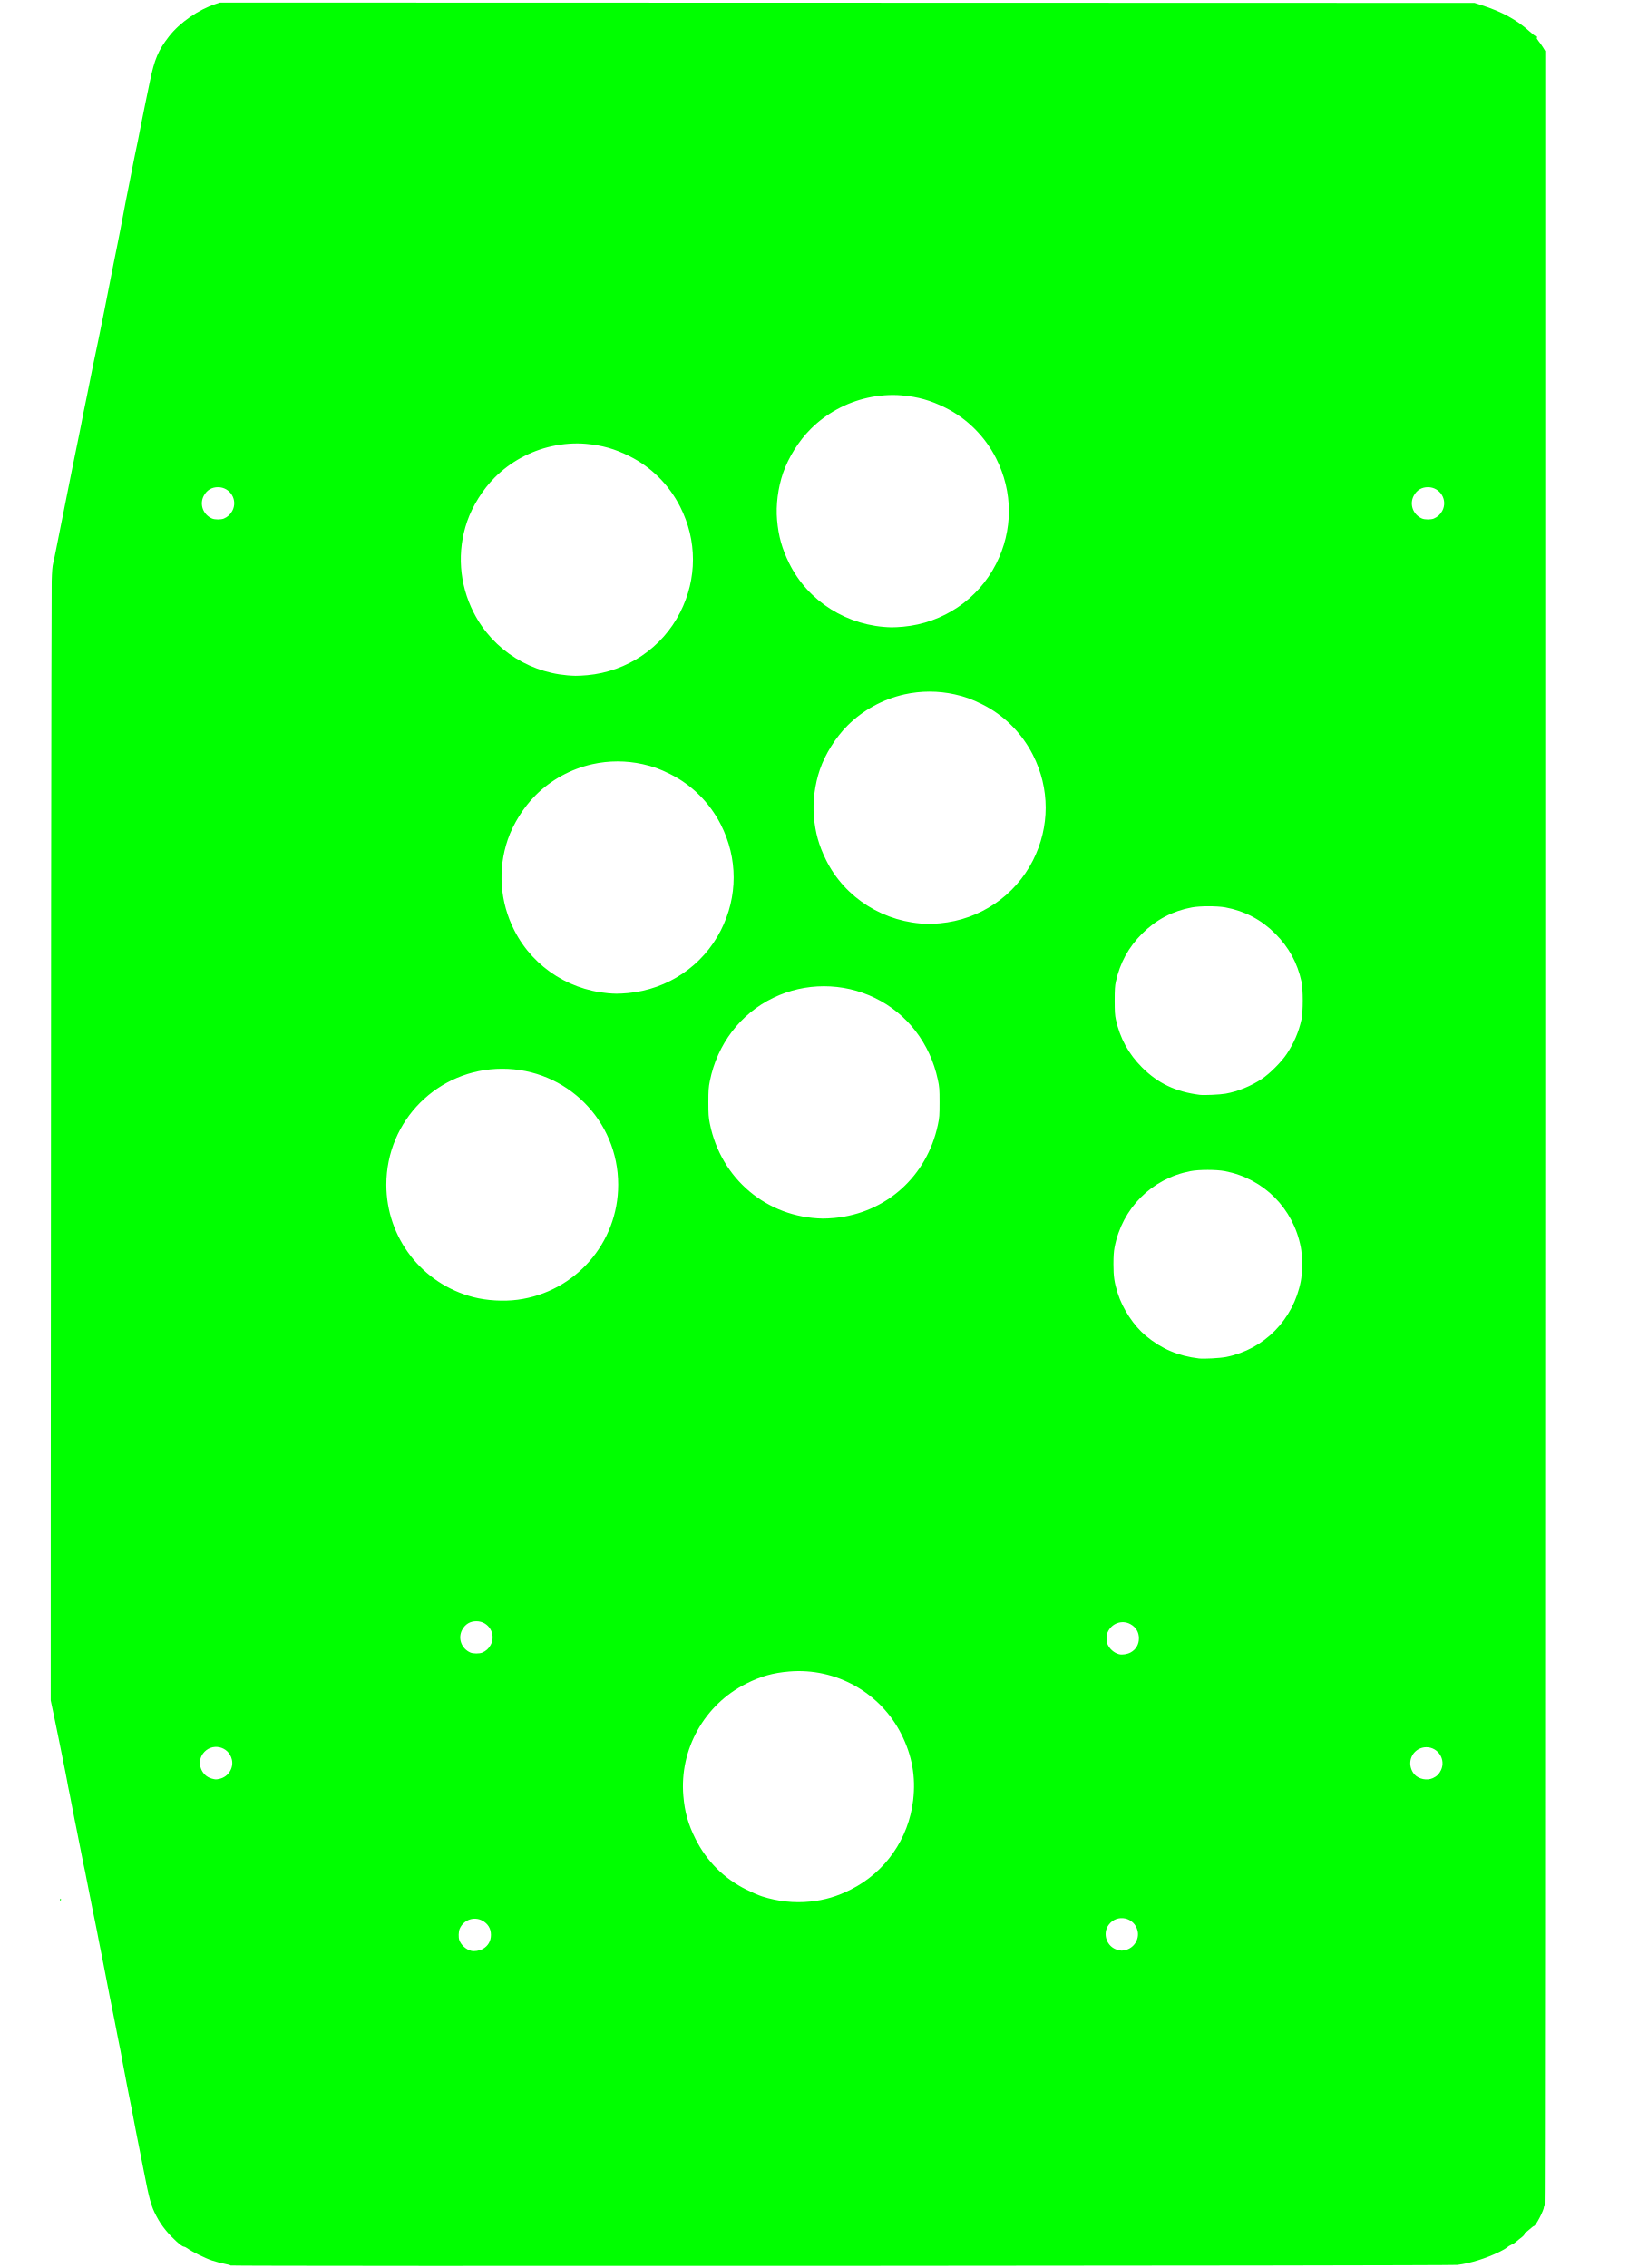
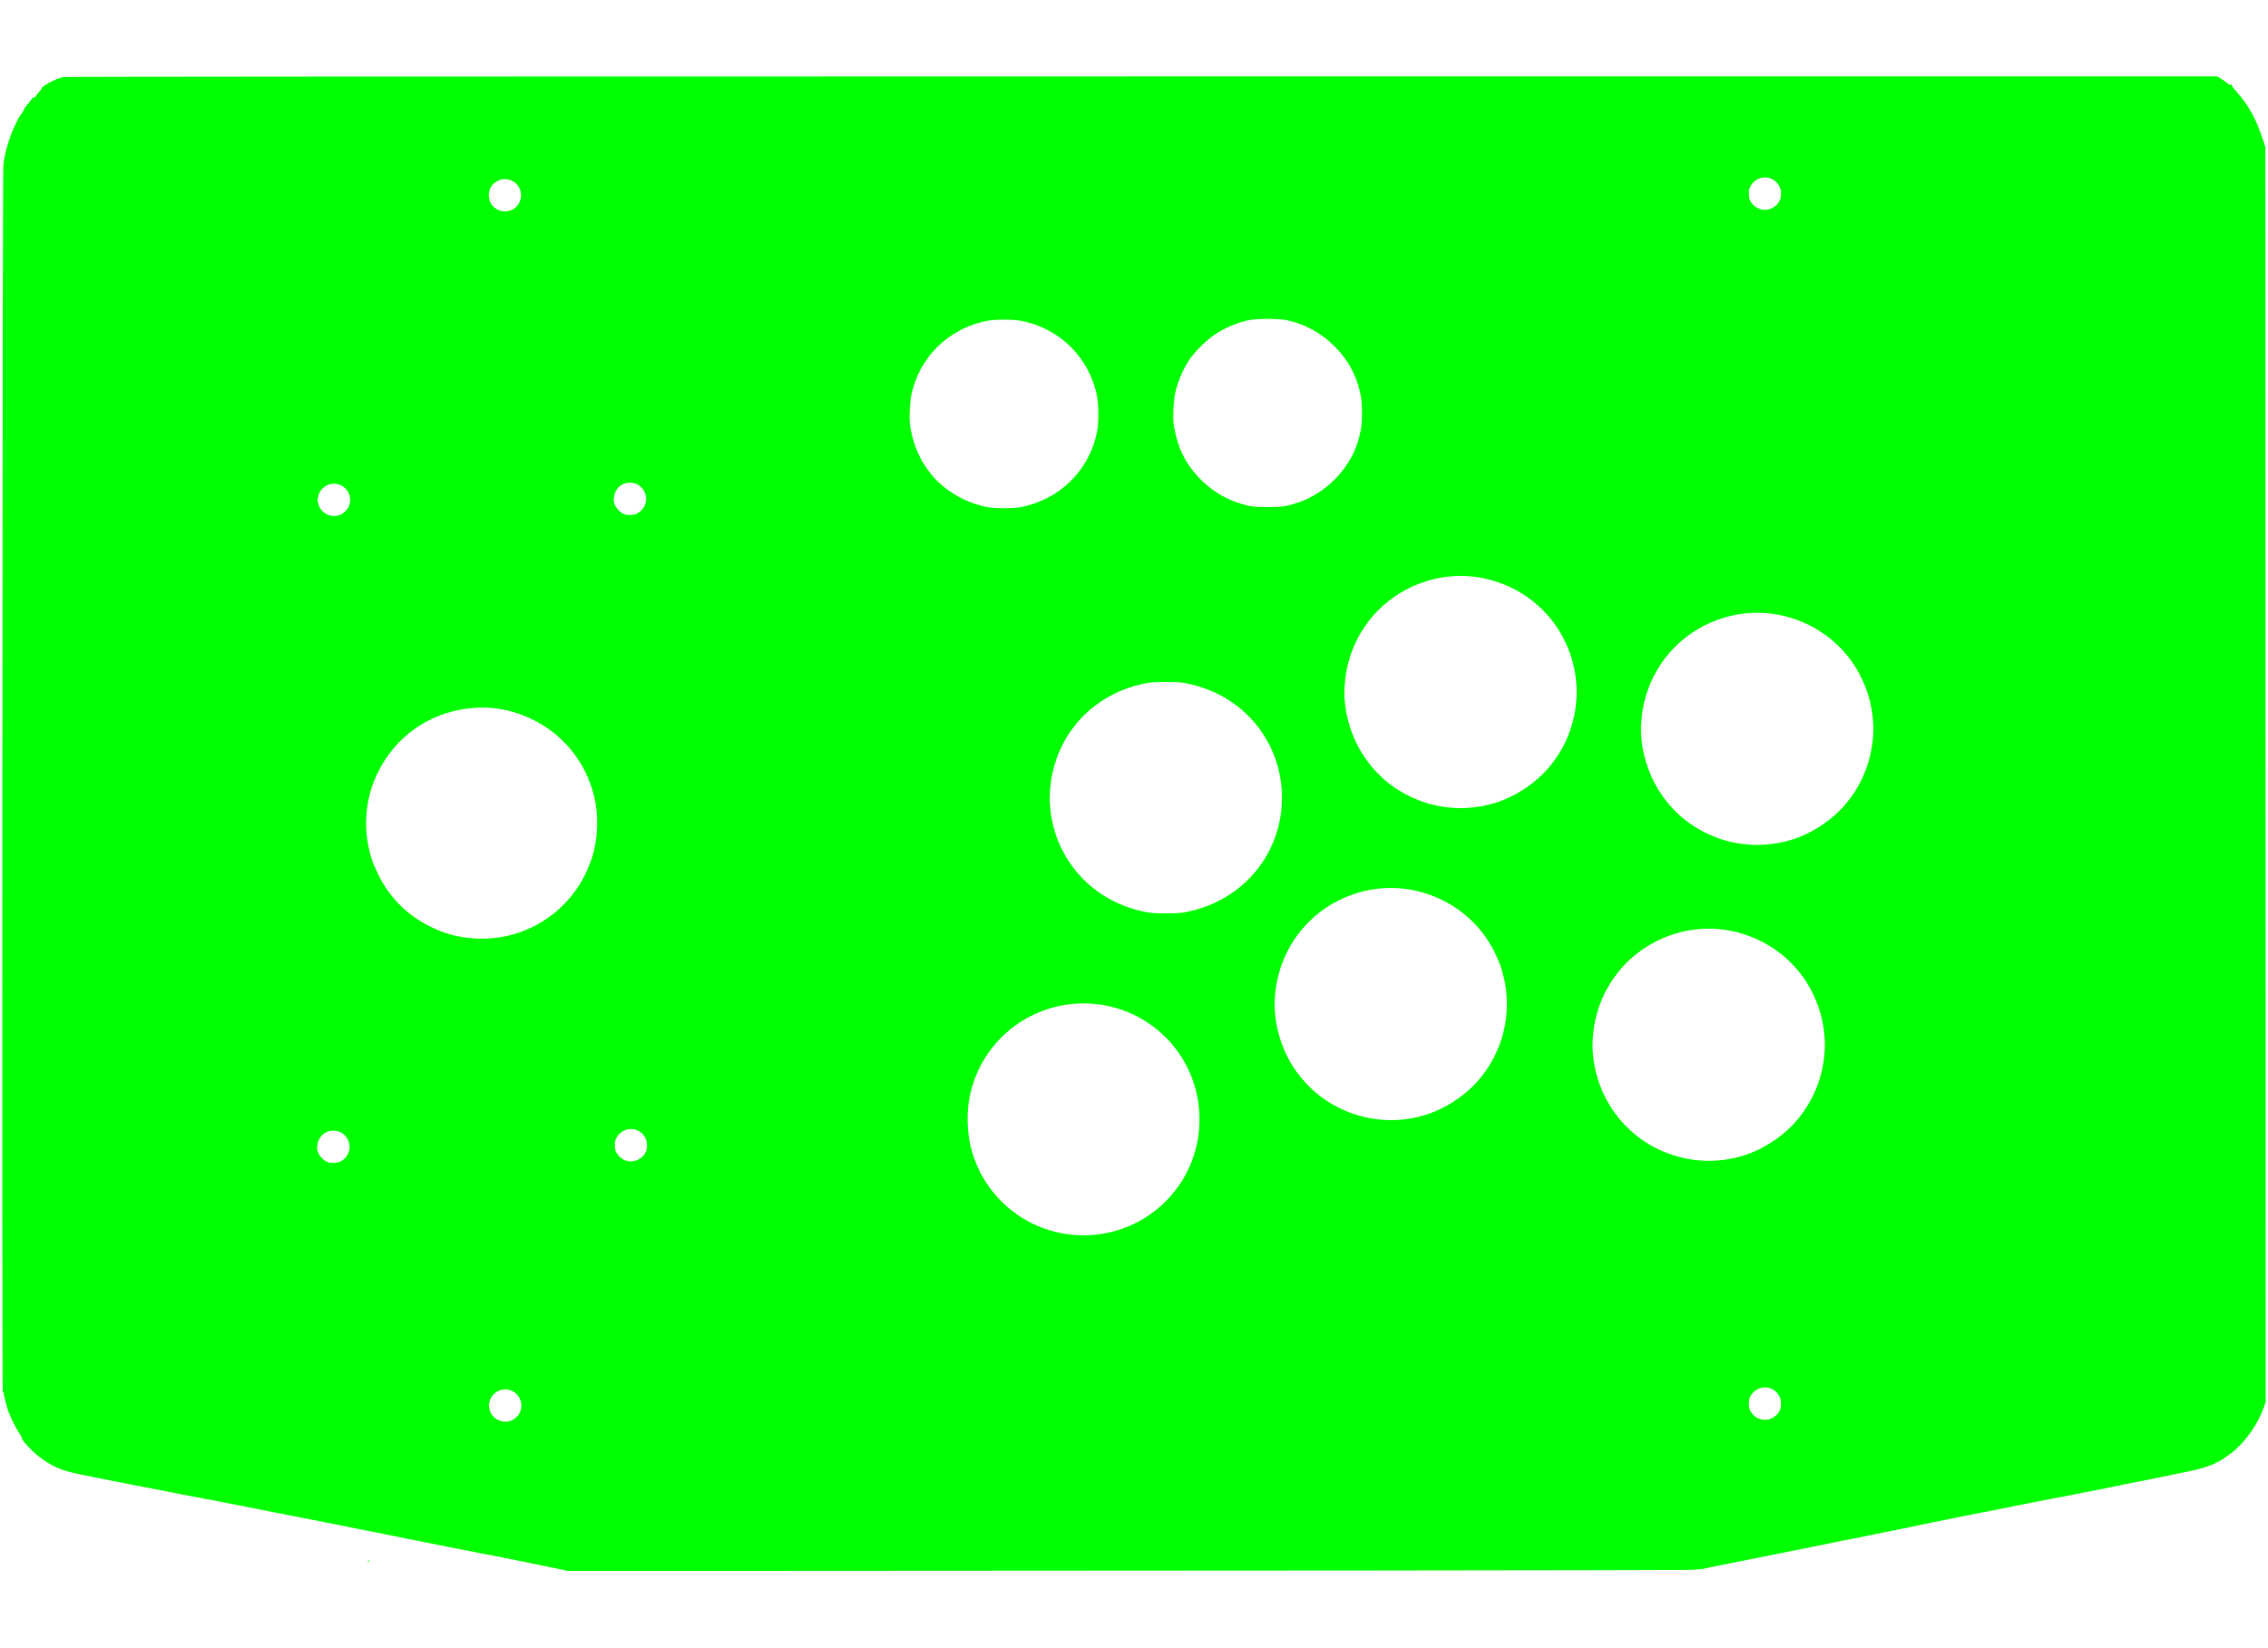
- <svg xmlns="http://www.w3.org/2000/svg" version="1.1" id="svg2" width="816" height="1123.2" viewBox="0 0 816 1123.2">
+ <svg xmlns="http://www.w3.org/2000/svg" version="1.1" id="svg2" width="1123.2" height="816" viewBox="0 0 1123.2 816">
  <defs id="defs6" />
  <g id="g8">
-     <path style="fill:#00ff00;stroke-width:0.32" d="m 114.24,1121.961 c 0,-0.154 -1.31,-0.519 -2.911,-0.812 -1.601,-0.293 -4.445,-1.043 -6.32,-1.667 -3.35,-1.114 -10.024,-4.411 -12.192,-6.023 -0.606,-0.451 -1.399,-0.819 -1.762,-0.819 -1.042,0 -5.944,-4.437 -8.839,-8 -2.074,-2.552 -3.241,-4.31 -4.781,-7.2 -2.537,-4.761 -3.519,-8.289 -6.236,-22.4 -0.779,-4.048 -1.559,-8.008 -1.732,-8.8 -0.173,-0.792 -0.401,-1.944 -0.506,-2.56 -0.105,-0.616 -0.394,-2.056 -0.642,-3.2 -0.248,-1.144 -0.758,-3.736 -1.134,-5.76 -1.381,-7.438 -2.901,-15.255 -3.36,-17.28 -0.26,-1.144 -0.684,-3.304 -0.944,-4.8 -0.26,-1.496 -0.693,-3.8 -0.963,-5.12 -0.27,-1.32 -0.698,-3.552 -0.952,-4.96 -1.136,-6.314 -1.443,-7.921 -2.236,-11.68 -0.464,-2.2 -1.054,-5.224 -1.311,-6.72 -0.257,-1.496 -0.606,-3.296 -0.774,-4 -0.251,-1.05 -1.897,-9.237 -2.477,-12.32 -1.209,-6.43 -4.804,-24.815 -5.193,-26.56 -0.177,-0.792 -0.62,-3.096 -0.986,-5.12 -0.366,-2.024 -0.88,-4.58 -1.143,-5.68 -0.263,-1.1 -0.681,-3.116 -0.929,-4.48 -0.248,-1.364 -1.023,-5.288 -1.722,-8.72 -0.699,-3.432 -1.426,-7.104 -1.615,-8.16 -0.189,-1.056 -0.413,-2.208 -0.497,-2.56 -0.359,-1.507 -0.838,-3.833 -1.779,-8.64 -0.551,-2.816 -1.279,-6.488 -1.618,-8.16 -0.339,-1.672 -0.694,-3.472 -0.789,-4 -0.095,-0.528 -0.532,-2.688 -0.972,-4.8 -0.439,-2.112 -1,-4.992 -1.245,-6.4 -0.245,-1.408 -0.743,-3.982 -1.106,-5.721 -0.779,-3.731 -0.844,-4.065 -1.444,-7.399 -0.253,-1.408 -0.615,-3.28 -0.805,-4.16 -0.542,-2.515 -2.899,-14.244 -3.183,-15.84 -0.141,-0.792 -1.105,-5.472 -2.141,-10.4 L 25.12,842.08 25.134,747.52 c 0.027,-191.395 0.298,-453.153 0.475,-459.68 0.13,-4.791 0.342,-7.363 0.739,-8.96 0.306,-1.232 1.047,-4.76 1.645,-7.84 0.598,-3.08 1.948,-9.848 3,-15.04 1.052,-5.192 2.505,-12.464 3.229,-16.16 0.724,-3.696 1.516,-7.656 1.76,-8.8 0.244,-1.144 0.742,-3.592 1.108,-5.44 0.366,-1.848 1.117,-5.52 1.669,-8.16 0.552,-2.64 1.192,-5.808 1.423,-7.04 0.785,-4.201 1.412,-7.357 2.065,-10.4 0.359,-1.672 0.801,-3.832 0.983,-4.8 0.877,-4.671 4.977,-24.697 5.569,-27.2 0.471,-1.99 4.89,-24.177 7.362,-36.96 0.647,-3.344 1.448,-7.304 1.78,-8.8 0.332,-1.496 1.114,-5.456 1.738,-8.8 1.733,-9.285 3.605,-18.953 4.802,-24.8 0.595,-2.904 1.314,-6.576 1.598,-8.16 0.284,-1.584 0.647,-3.384 0.806,-4 0.308,-1.189 2.293,-11.015 3.039,-15.04 0.245,-1.32 1.086,-5.496 1.869,-9.28 0.784,-3.784 1.887,-9.112 2.452,-11.84 2.281,-11.015 4.17,-15.466 9.439,-22.24 5.346,-6.874 14.592,-13.298 23.2,-16.119 L 108.968,1.278 419.684,1.359 730.4,1.44 l 3.259,1.048 c 10.388,3.34 17.653,7.303 24.082,13.136 1.392,1.263 2.749,2.296 3.015,2.296 0.616,0 0.959,0.53 0.519,0.802 -0.2,0.124 0.159,0.807 0.896,1.702 0.677,0.822 1.689,2.254 2.249,3.18 L 765.44,25.29 V 558.885 c 0,355.517 -0.107,533.595 -0.32,533.595 -0.176,0 -0.32,0.198 -0.32,0.441 0,1.643 -4.079,9.479 -4.934,9.479 -0.218,0 -1.177,0.719 -2.131,1.598 -0.954,0.879 -1.914,1.599 -2.134,1.6 -0.22,0 -0.4,0.264 -0.4,0.584 0,0.601 -0.526,1.141 -2.709,2.783 -0.698,0.525 -1.535,1.216 -1.86,1.534 -0.325,0.319 -1.205,0.844 -1.957,1.166 -0.752,0.322 -1.748,0.939 -2.214,1.371 -0.466,0.432 -2.103,1.393 -3.637,2.136 -6.91,3.347 -14.446,5.685 -20.927,6.494 -3.671,0.458 -607.656,0.751 -607.656,0.294 z M 239.117,965.207 c 2.61,-1.421 4.083,-3.934 4.083,-6.967 0,-3.097 -1.471,-5.545 -4.239,-7.053 -4.182,-2.279 -9.399,-0.381 -11.271,4.1 -0.565,1.353 -0.644,4.259 -0.152,5.572 0.927,2.471 3.305,4.605 5.848,5.249 1.579,0.4 4.056,0.011 5.73,-0.901 z M 557.44,965.736 c 4.231,-0.963 7.003,-5.272 6.077,-9.447 -1.519,-6.851 -10.265,-8.663 -14.382,-2.98 -3.194,4.409 -0.872,10.903 4.407,12.324 1.862,0.501 2.118,0.508 3.897,0.103 z M 401.326,941.743 c 7.183,-0.731 13.346,-2.555 20.107,-5.951 17.106,-8.59 28.661,-25.14 30.897,-44.251 1.356,-11.596 -0.514,-22.092 -5.818,-32.655 -10.384,-20.679 -32.507,-33.067 -55.552,-31.108 -8.073,0.686 -14.107,2.39 -21.353,6.029 -20.679,10.384 -33.067,32.507 -31.108,55.552 0.686,8.073 2.39,14.107 6.029,21.353 5.565,11.082 14.128,19.613 25.232,25.135 2.64,1.313 6.111,2.809 7.712,3.324 7.806,2.511 15.882,3.381 23.854,2.57 z M 108.8,880.936 c 4.231,-0.963 7.003,-5.272 6.077,-9.447 -1.519,-6.851 -10.265,-8.663 -14.382,-2.98 -3.194,4.409 -0.872,10.903 4.407,12.324 1.862,0.501 2.118,0.508 3.897,0.103 z m 600.96,-0.322 c 1.934,-0.875 3.128,-2.051 4.037,-3.974 2.487,-5.261 -1.397,-11.354 -7.237,-11.354 -4.433,0 -7.986,3.557 -7.986,7.994 0,1.995 0.835,4.139 2.165,5.56 2.148,2.296 6.135,3.08 9.021,1.774 z M 560.077,818.327 c 2.61,-1.421 4.083,-3.934 4.083,-6.967 0,-3.097 -1.471,-5.545 -4.239,-7.053 -4.188,-2.283 -9.408,-0.359 -11.298,4.163 -0.543,1.299 -0.609,4.22 -0.126,5.509 0.927,2.471 3.305,4.605 5.848,5.249 1.579,0.4 4.056,0.011 5.73,-0.901 z m -321.187,0.089 c 1.836,-0.767 3.196,-2 4.163,-3.775 C 245.947,809.333 242.077,802.88 236,802.88 c -3.134,0 -5.52,1.425 -7.033,4.202 -2.287,4.195 -0.428,9.365 4.071,11.32 1.363,0.593 4.451,0.6 5.853,0.014 z M 607.371,672.03 c 18.85,-3.758 33.325,-18.478 37.003,-37.63 0.39,-2.028 0.553,-4.489 0.553,-8.32 0,-3.831 -0.164,-6.292 -0.553,-8.32 -3.723,-19.383 -18.364,-34.073 -37.655,-37.78 -4.214,-0.81 -12.746,-0.81 -16.96,0 -19.291,3.707 -33.932,18.397 -37.655,37.78 -0.39,2.028 -0.553,4.489 -0.553,8.32 0,6.065 0.445,9.106 2.103,14.358 2.471,7.827 7.974,16.156 13.971,21.143 7.74,6.437 16.026,9.963 26.294,11.189 2.435,0.291 10.508,-0.153 13.451,-0.74 z m -350.932,-28.346 c 28.517,-3.795 49.788,-28.131 49.788,-56.964 0,-31.823 -25.605,-57.428 -57.428,-57.428 -31.823,0 -57.428,25.605 -57.428,57.428 0,26.281 17.676,49.108 43.114,55.677 6.658,1.719 15.023,2.21 21.953,1.288 z M 413.28,603.186 c 25.64,-2.427 45.85,-20.575 51.277,-46.048 0.784,-3.679 0.856,-4.627 0.856,-11.219 0,-6.592 -0.072,-7.54 -0.856,-11.219 -3.835,-18 -15.198,-32.738 -31.233,-40.509 -15.85,-7.682 -34.479,-7.682 -50.329,0 -16.236,7.869 -27.699,22.913 -31.368,41.168 -0.636,3.164 -0.74,4.646 -0.74,10.56 0,5.914 0.104,7.396 0.74,10.56 5.497,27.347 28.229,46.461 55.893,46.996 1.232,0.024 3.824,-0.107 5.76,-0.29 z m 193.843,-61.567 c 6.061,-1.09 12.566,-3.739 17.932,-7.304 3.931,-2.612 9.719,-8.412 12.353,-12.378 3.55,-5.346 5.953,-10.956 7.274,-16.986 0.853,-3.893 0.854,-14.967 0,-18.858 -2.029,-9.256 -6.275,-17.011 -12.981,-23.712 -6.931,-6.925 -15.13,-11.234 -24.751,-13.008 -4.022,-0.741 -12.442,-0.741 -16.463,0 -9.621,1.774 -17.82,6.083 -24.751,13.008 -6.706,6.7 -10.947,14.446 -12.983,23.712 -0.475,2.161 -0.595,4.062 -0.595,9.427 0,5.365 0.12,7.266 0.595,9.427 2.036,9.266 6.277,17.012 12.983,23.712 7.857,7.85 16.663,12.034 28.503,13.54 2.168,0.276 10.112,-0.082 12.883,-0.58 z M 311.04,491.818 c 19.787,-1.828 37.115,-13.527 46.038,-31.084 8.464,-16.654 8.464,-35.694 0,-52.348 C 351.553,397.515 342.709,388.693 332,383.37 c -5.204,-2.587 -8.541,-3.794 -13.625,-4.93 -8.167,-1.824 -16.743,-1.824 -24.91,0 -10.705,2.391 -20.535,7.776 -28.212,15.453 -5.893,5.893 -11.04,14.092 -13.693,21.812 -5.094,14.824 -3.946,30.964 3.203,45.029 9.616,18.921 28.972,30.945 50.518,31.381 1.144,0.023 3.736,-0.111 5.76,-0.298 z m 154.56,-34.56 c 19.787,-1.828 37.115,-13.527 46.038,-31.084 8.464,-16.654 8.464,-35.694 0,-52.348 -5.525,-10.871 -14.369,-19.693 -25.078,-25.016 -5.204,-2.587 -8.541,-3.794 -13.625,-4.93 -8.167,-1.824 -16.743,-1.824 -24.91,0 -10.705,2.391 -20.535,7.776 -28.212,15.453 -5.893,5.893 -11.04,14.092 -13.693,21.812 -2.502,7.281 -3.605,15.94 -2.962,23.255 0.703,8.004 2.434,14.199 5.985,21.413 9.338,18.974 29.031,31.304 50.698,31.743 1.144,0.023 3.736,-0.111 5.76,-0.298 z m -174.72,-122.88 c 19.787,-1.828 37.115,-13.527 46.038,-31.084 8.464,-16.654 8.464,-35.694 0,-52.348 -5.525,-10.871 -14.369,-19.693 -25.078,-25.016 -7.412,-3.684 -13.541,-5.418 -21.68,-6.133 -5.334,-0.468 -11.27,-0.045 -16.855,1.203 -10.705,2.391 -20.535,7.776 -28.212,15.453 -5.893,5.893 -11.04,14.092 -13.693,21.812 -5.094,14.824 -3.946,30.964 3.203,45.029 9.616,18.921 28.972,30.945 50.518,31.381 1.144,0.023 3.736,-0.111 5.76,-0.298 z m 156.48,-24 c 19.787,-1.828 37.115,-13.527 46.038,-31.084 8.464,-16.654 8.464,-35.694 0,-52.348 -5.525,-10.871 -14.369,-19.693 -25.078,-25.016 -7.412,-3.684 -13.541,-5.418 -21.68,-6.133 -5.334,-0.468 -11.27,-0.045 -16.855,1.203 -10.705,2.391 -20.535,7.776 -28.212,15.453 -5.893,5.893 -11.04,14.092 -13.693,21.812 -2.502,7.281 -3.605,15.94 -2.962,23.255 0.703,8.004 2.434,14.199 5.985,21.413 9.338,18.974 29.031,31.304 50.698,31.743 1.144,0.023 3.736,-0.111 5.76,-0.298 z M 110.89,256.816 c 1.836,-0.767 3.196,-2 4.163,-3.775 C 117.947,247.733 114.077,241.28 108,241.28 c -3.134,0 -5.52,1.425 -7.033,4.202 -2.287,4.195 -0.428,9.365 4.071,11.32 1.363,0.593 4.451,0.6 5.853,0.015 z m 599.36,0 c 1.836,-0.767 3.196,-2 4.163,-3.775 2.893,-5.308 -0.976,-11.761 -7.053,-11.761 -3.134,0 -5.52,1.425 -7.033,4.202 -2.287,4.195 -0.428,9.365 4.071,11.32 1.363,0.593 4.451,0.6 5.853,0.015 z M 29.76,940.781 c 0,-0.362 0.138,-0.574 0.306,-0.47 0.168,0.104 0.225,0.401 0.126,0.659 C 29.938,941.632 29.76,941.554 29.76,940.781 Z" id="path239" />
+     <path style="fill:#00ff00;stroke-width:0.32" d="m 1.373,689.04 c 0.154,0 0.519,1.31 0.812,2.911 0.293,1.601 1.043,4.445 1.667,6.32 1.114,3.35 4.411,10.024 6.023,12.192 0.451,0.606 0.819,1.399 0.819,1.762 0,1.042 4.437,5.944 8,8.839 2.552,2.074 4.31,3.241 7.2,4.78 4.761,2.537 8.289,3.519 22.4,6.236 4.048,0.779 8.008,1.559 8.8,1.732 0.792,0.173 1.944,0.401 2.56,0.506 0.616,0.105 2.056,0.394 3.2,0.642 1.144,0.248 3.736,0.758 5.76,1.134 7.438,1.381 15.255,2.901 17.28,3.36 1.144,0.26 3.304,0.684 4.8,0.944 1.496,0.26 3.8,0.693 5.12,0.963 1.32,0.27 3.552,0.698 4.96,0.952 6.314,1.136 7.921,1.443 11.68,2.236 2.2,0.464 5.224,1.054 6.72,1.311 1.496,0.257 3.296,0.606 4,0.774 1.05,0.251 9.237,1.897 12.32,2.477 6.43,1.209 24.815,4.804 26.56,5.193 0.792,0.177 3.096,0.62 5.12,0.986 2.024,0.366 4.58,0.88 5.68,1.143 1.1,0.263 3.116,0.681 4.48,0.929 1.364,0.248 5.288,1.023 8.72,1.722 3.432,0.699 7.104,1.426 8.16,1.615 1.056,0.189 2.208,0.413 2.56,0.497 1.507,0.359 3.833,0.838 8.64,1.779 2.816,0.551 6.488,1.279 8.16,1.618 1.672,0.339 3.472,0.694 4,0.788 0.528,0.095 2.688,0.532 4.8,0.972 2.112,0.439 4.992,1 6.4,1.245 1.408,0.245 3.982,0.743 5.721,1.106 3.731,0.779 4.065,0.844 7.399,1.444 1.408,0.253 3.28,0.615 4.16,0.805 2.515,0.542 14.244,2.899 15.84,3.183 0.792,0.141 5.472,1.105 10.4,2.141 l 8.96,1.885 94.56,-0.014 c 191.395,-0.028 453.153,-0.298 459.68,-0.475 4.791,-0.13 7.363,-0.342 8.96,-0.739 1.232,-0.306 4.76,-1.047 7.84,-1.645 3.08,-0.598 9.848,-1.948 15.04,-3 5.192,-1.052 12.464,-2.505 16.16,-3.229 3.696,-0.724 7.656,-1.516 8.8,-1.76 1.144,-0.244 3.592,-0.742 5.44,-1.108 1.848,-0.366 5.52,-1.117 8.16,-1.669 2.64,-0.552 5.808,-1.192 7.04,-1.423 4.201,-0.785 7.357,-1.412 10.4,-2.065 1.672,-0.359 3.832,-0.801 4.8,-0.983 4.671,-0.877 24.697,-4.977 27.2,-5.569 1.99,-0.471 24.177,-4.89 36.96,-7.362 3.344,-0.647 7.304,-1.448 8.8,-1.78 1.496,-0.332 5.456,-1.114 8.8,-1.738 9.285,-1.733 18.953,-3.605 24.8,-4.802 2.904,-0.595 6.576,-1.314 8.16,-1.598 1.584,-0.284 3.384,-0.647 4,-0.806 1.189,-0.308 11.015,-2.293 15.04,-3.039 1.32,-0.245 5.496,-1.086 9.28,-1.869 3.784,-0.784 9.112,-1.887 11.84,-2.452 11.015,-2.281 15.466,-4.17 22.24,-9.439 6.874,-5.346 13.298,-14.592 16.119,-23.2 l 0.683,-2.084 -0.081,-310.716 -0.081,-310.716 -1.048,-3.259 c -3.34,-10.388 -7.303,-17.653 -13.136,-24.082 -1.263,-1.392 -2.296,-2.749 -2.296,-3.015 0,-0.616 -0.53,-0.959 -0.802,-0.519 -0.124,0.2 -0.807,-0.159 -1.702,-0.896 -0.823,-0.677 -2.254,-1.689 -3.18,-2.249 l -1.685,-1.019 H 564.449 c -355.517,0 -533.595,0.107 -533.595,0.32 0,0.176 -0.198,0.32 -0.441,0.32 -1.643,0 -9.479,4.079 -9.479,4.934 0,0.218 -0.719,1.177 -1.598,2.131 -0.879,0.954 -1.599,1.914 -1.6,2.134 0,0.22 -0.264,0.4 -0.584,0.4 -0.601,0 -1.141,0.526 -2.783,2.709 -0.525,0.698 -1.216,1.535 -1.534,1.86 -0.319,0.325 -0.844,1.205 -1.166,1.957 -0.322,0.752 -0.939,1.748 -1.371,2.214 -0.432,0.466 -1.393,2.103 -2.137,3.637 -3.347,6.91 -5.685,14.446 -6.494,20.927 -0.458,3.671 -0.751,607.656 -0.294,607.656 z M 158.127,564.163 c 1.421,-2.61 3.934,-4.083 6.967,-4.083 3.097,0 5.545,1.471 7.053,4.239 2.279,4.182 0.381,9.399 -4.1,11.271 -1.353,0.565 -4.259,0.644 -5.572,0.152 -2.471,-0.927 -4.605,-3.305 -5.249,-5.848 -0.4,-1.579 -0.011,-4.056 0.901,-5.73 z m -0.529,-318.323 c 0.963,-4.231 5.272,-7.003 9.447,-6.077 6.851,1.519 8.663,10.265 2.98,14.382 -4.409,3.194 -10.903,0.872 -12.324,-4.407 -0.501,-1.862 -0.508,-2.118 -0.103,-3.897 z m 23.994,156.114 c 0.731,-7.183 2.555,-13.346 5.951,-20.107 8.59,-17.106 25.14,-28.661 44.251,-30.897 11.596,-1.356 22.092,0.514 32.655,5.818 20.679,10.384 33.067,32.507 31.108,55.552 -0.686,8.073 -2.39,14.107 -6.029,21.353 -10.384,20.679 -32.507,33.067 -55.552,31.108 -8.073,-0.686 -14.107,-2.39 -21.353,-6.029 -11.082,-5.565 -19.613,-14.128 -25.135,-25.232 -1.313,-2.64 -2.809,-6.111 -3.324,-7.712 -2.511,-7.806 -3.381,-15.882 -2.57,-23.854 z m 60.806,292.526 c 0.963,-4.231 5.272,-7.003 9.447,-6.077 6.851,1.519 8.663,10.265 2.98,14.382 -4.409,3.194 -10.903,0.872 -12.324,-4.407 -0.501,-1.862 -0.508,-2.118 -0.103,-3.897 z m 0.322,-600.96 c 0.875,-1.934 2.051,-3.128 3.974,-4.037 5.261,-2.487 11.354,1.397 11.354,7.237 0,4.433 -3.557,7.986 -7.994,7.986 -1.995,0 -4.139,-0.835 -5.56,-2.165 -2.296,-2.148 -3.08,-6.135 -1.774,-9.021 z m 62.287,149.683 c 1.421,-2.61 3.934,-4.083 6.967,-4.083 3.097,0 5.545,1.471 7.053,4.239 2.283,4.188 0.359,9.408 -4.163,11.298 -1.299,0.543 -4.22,0.609 -5.509,0.126 -2.471,-0.927 -4.605,-3.305 -5.249,-5.848 -0.4,-1.579 -0.011,-4.056 0.901,-5.73 z m -0.089,321.187 c 0.767,-1.836 2,-3.196 3.775,-4.163 5.308,-2.893 11.761,0.976 11.761,7.053 0,3.134 -1.425,5.52 -4.202,7.033 -4.195,2.287 -9.365,0.428 -11.32,-4.071 -0.593,-1.363 -0.6,-4.451 -0.014,-5.853 z M 451.304,195.909 c 3.758,-18.85 18.478,-33.325 37.63,-37.003 2.028,-0.39 4.489,-0.553 8.32,-0.553 3.831,0 6.292,0.164 8.32,0.553 19.383,3.723 34.073,18.364 37.78,37.655 0.81,4.214 0.81,12.746 0,16.96 -3.707,19.291 -18.397,33.932 -37.78,37.655 -2.028,0.39 -4.489,0.553 -8.32,0.553 -6.065,0 -9.106,-0.445 -14.358,-2.103 -7.827,-2.471 -16.156,-7.974 -21.143,-13.971 -6.437,-7.74 -9.963,-16.026 -11.189,-26.294 -0.291,-2.435 0.153,-10.508 0.74,-13.451 z m 28.346,350.932 c 3.795,-28.517 28.131,-49.788 56.964,-49.788 31.823,0 57.428,25.605 57.428,57.428 0,31.823 -25.605,57.428 -57.428,57.428 -26.281,0 -49.108,-17.676 -55.677,-43.114 -1.719,-6.658 -2.21,-15.023 -1.288,-21.953 z m 40.498,-156.84 c 2.427,-25.64 20.575,-45.85 46.048,-51.277 3.679,-0.784 4.627,-0.856 11.219,-0.856 6.592,0 7.54,0.072 11.219,0.856 18,3.835 32.738,15.198 40.509,31.233 7.682,15.85 7.682,34.479 0,50.329 -7.869,16.236 -22.913,27.699 -41.168,31.368 -3.164,0.636 -4.646,0.74 -10.56,0.74 -5.914,0 -7.396,-0.104 -10.56,-0.74 -27.347,-5.497 -46.461,-28.229 -46.996,-55.893 -0.024,-1.232 0.107,-3.824 0.29,-5.76 z m 61.567,-193.843 c 1.09,-6.061 3.739,-12.566 7.304,-17.932 2.612,-3.931 8.412,-9.719 12.378,-12.353 5.346,-3.55 10.956,-5.953 16.986,-7.274 3.893,-0.853 14.967,-0.854 18.858,0 9.256,2.029 17.011,6.275 23.712,12.981 6.925,6.931 11.234,15.13 13.008,24.751 0.741,4.022 0.741,12.442 0,16.463 -1.774,9.621 -6.083,17.82 -13.008,24.751 -6.7,6.706 -14.446,10.947 -23.712,12.983 -2.161,0.475 -4.062,0.595 -9.427,0.595 -5.365,0 -7.266,-0.12 -9.427,-0.595 -9.266,-2.036 -17.012,-6.277 -23.712,-12.983 -7.85,-7.857 -12.034,-16.663 -13.54,-28.503 -0.276,-2.168 0.082,-10.112 0.58,-12.883 z m 49.802,296.083 c 1.828,-19.787 13.527,-37.115 31.084,-46.038 16.654,-8.464 35.694,-8.464 52.348,0 10.871,5.525 19.693,14.369 25.016,25.078 2.587,5.204 3.794,8.541 4.93,13.625 1.824,8.167 1.824,16.743 0,24.91 -2.391,10.705 -7.776,20.535 -15.453,28.212 -5.893,5.893 -14.092,11.04 -21.812,13.693 -14.824,5.094 -30.964,3.946 -45.029,-3.203 -18.921,-9.616 -30.945,-28.972 -31.381,-50.518 -0.023,-1.144 0.111,-3.736 0.298,-5.76 z m 34.56,-154.56 c 1.828,-19.787 13.527,-37.115 31.084,-46.038 16.654,-8.464 35.694,-8.464 52.348,0 10.871,5.525 19.693,14.369 25.016,25.078 2.587,5.204 3.794,8.541 4.93,13.625 1.824,8.167 1.824,16.743 0,24.91 -2.391,10.705 -7.776,20.535 -15.453,28.212 -5.893,5.893 -14.092,11.04 -21.812,13.693 -7.281,2.502 -15.94,3.605 -23.255,2.962 -8.004,-0.703 -14.199,-2.434 -21.413,-5.985 -18.974,-9.338 -31.304,-29.031 -31.743,-50.698 -0.023,-1.144 0.111,-3.736 0.298,-5.76 z m 122.88,174.72 c 1.828,-19.787 13.527,-37.115 31.084,-46.038 16.654,-8.464 35.694,-8.464 52.348,0 10.871,5.525 19.693,14.369 25.016,25.078 3.684,7.412 5.418,13.541 6.133,21.68 0.468,5.334 0.045,11.27 -1.203,16.855 -2.391,10.705 -7.776,20.535 -15.453,28.212 -5.893,5.893 -14.092,11.04 -21.812,13.693 -14.824,5.094 -30.964,3.946 -45.029,-3.203 -18.921,-9.616 -30.945,-28.972 -31.381,-50.518 -0.023,-1.144 0.111,-3.736 0.298,-5.76 z m 24,-156.48 c 1.828,-19.787 13.527,-37.115 31.084,-46.038 16.654,-8.464 35.694,-8.464 52.348,0 10.871,5.525 19.693,14.369 25.016,25.078 3.684,7.412 5.418,13.541 6.133,21.68 0.468,5.334 0.045,11.27 -1.203,16.855 -2.391,10.705 -7.776,20.535 -15.453,28.212 -5.893,5.893 -14.092,11.04 -21.812,13.693 -7.281,2.502 -15.94,3.605 -23.255,2.962 -8.004,-0.703 -14.199,-2.434 -21.413,-5.985 -18.974,-9.338 -31.304,-29.031 -31.743,-50.698 -0.023,-1.144 0.111,-3.736 0.298,-5.76 z m 53.561,336.47 c 0.767,-1.836 2,-3.196 3.775,-4.163 5.308,-2.893 11.761,0.976 11.761,7.053 0,3.134 -1.425,5.52 -4.202,7.033 -4.195,2.287 -9.365,0.428 -11.32,-4.071 -0.593,-1.363 -0.6,-4.451 -0.015,-5.853 z m 0,-599.36 c 0.767,-1.836 2,-3.196 3.775,-4.163 5.308,-2.893 11.761,0.976 11.761,7.053 0,3.134 -1.425,5.52 -4.202,7.033 -4.195,2.287 -9.365,0.428 -11.32,-4.071 -0.593,-1.363 -0.6,-4.451 -0.015,-5.853 z M 182.553,773.52 c 0.362,0 0.574,-0.138 0.47,-0.306 -0.104,-0.168 -0.401,-0.225 -0.659,-0.126 -0.661,0.254 -0.584,0.432 0.189,0.432 z" id="path239" />
  </g>
</svg>
